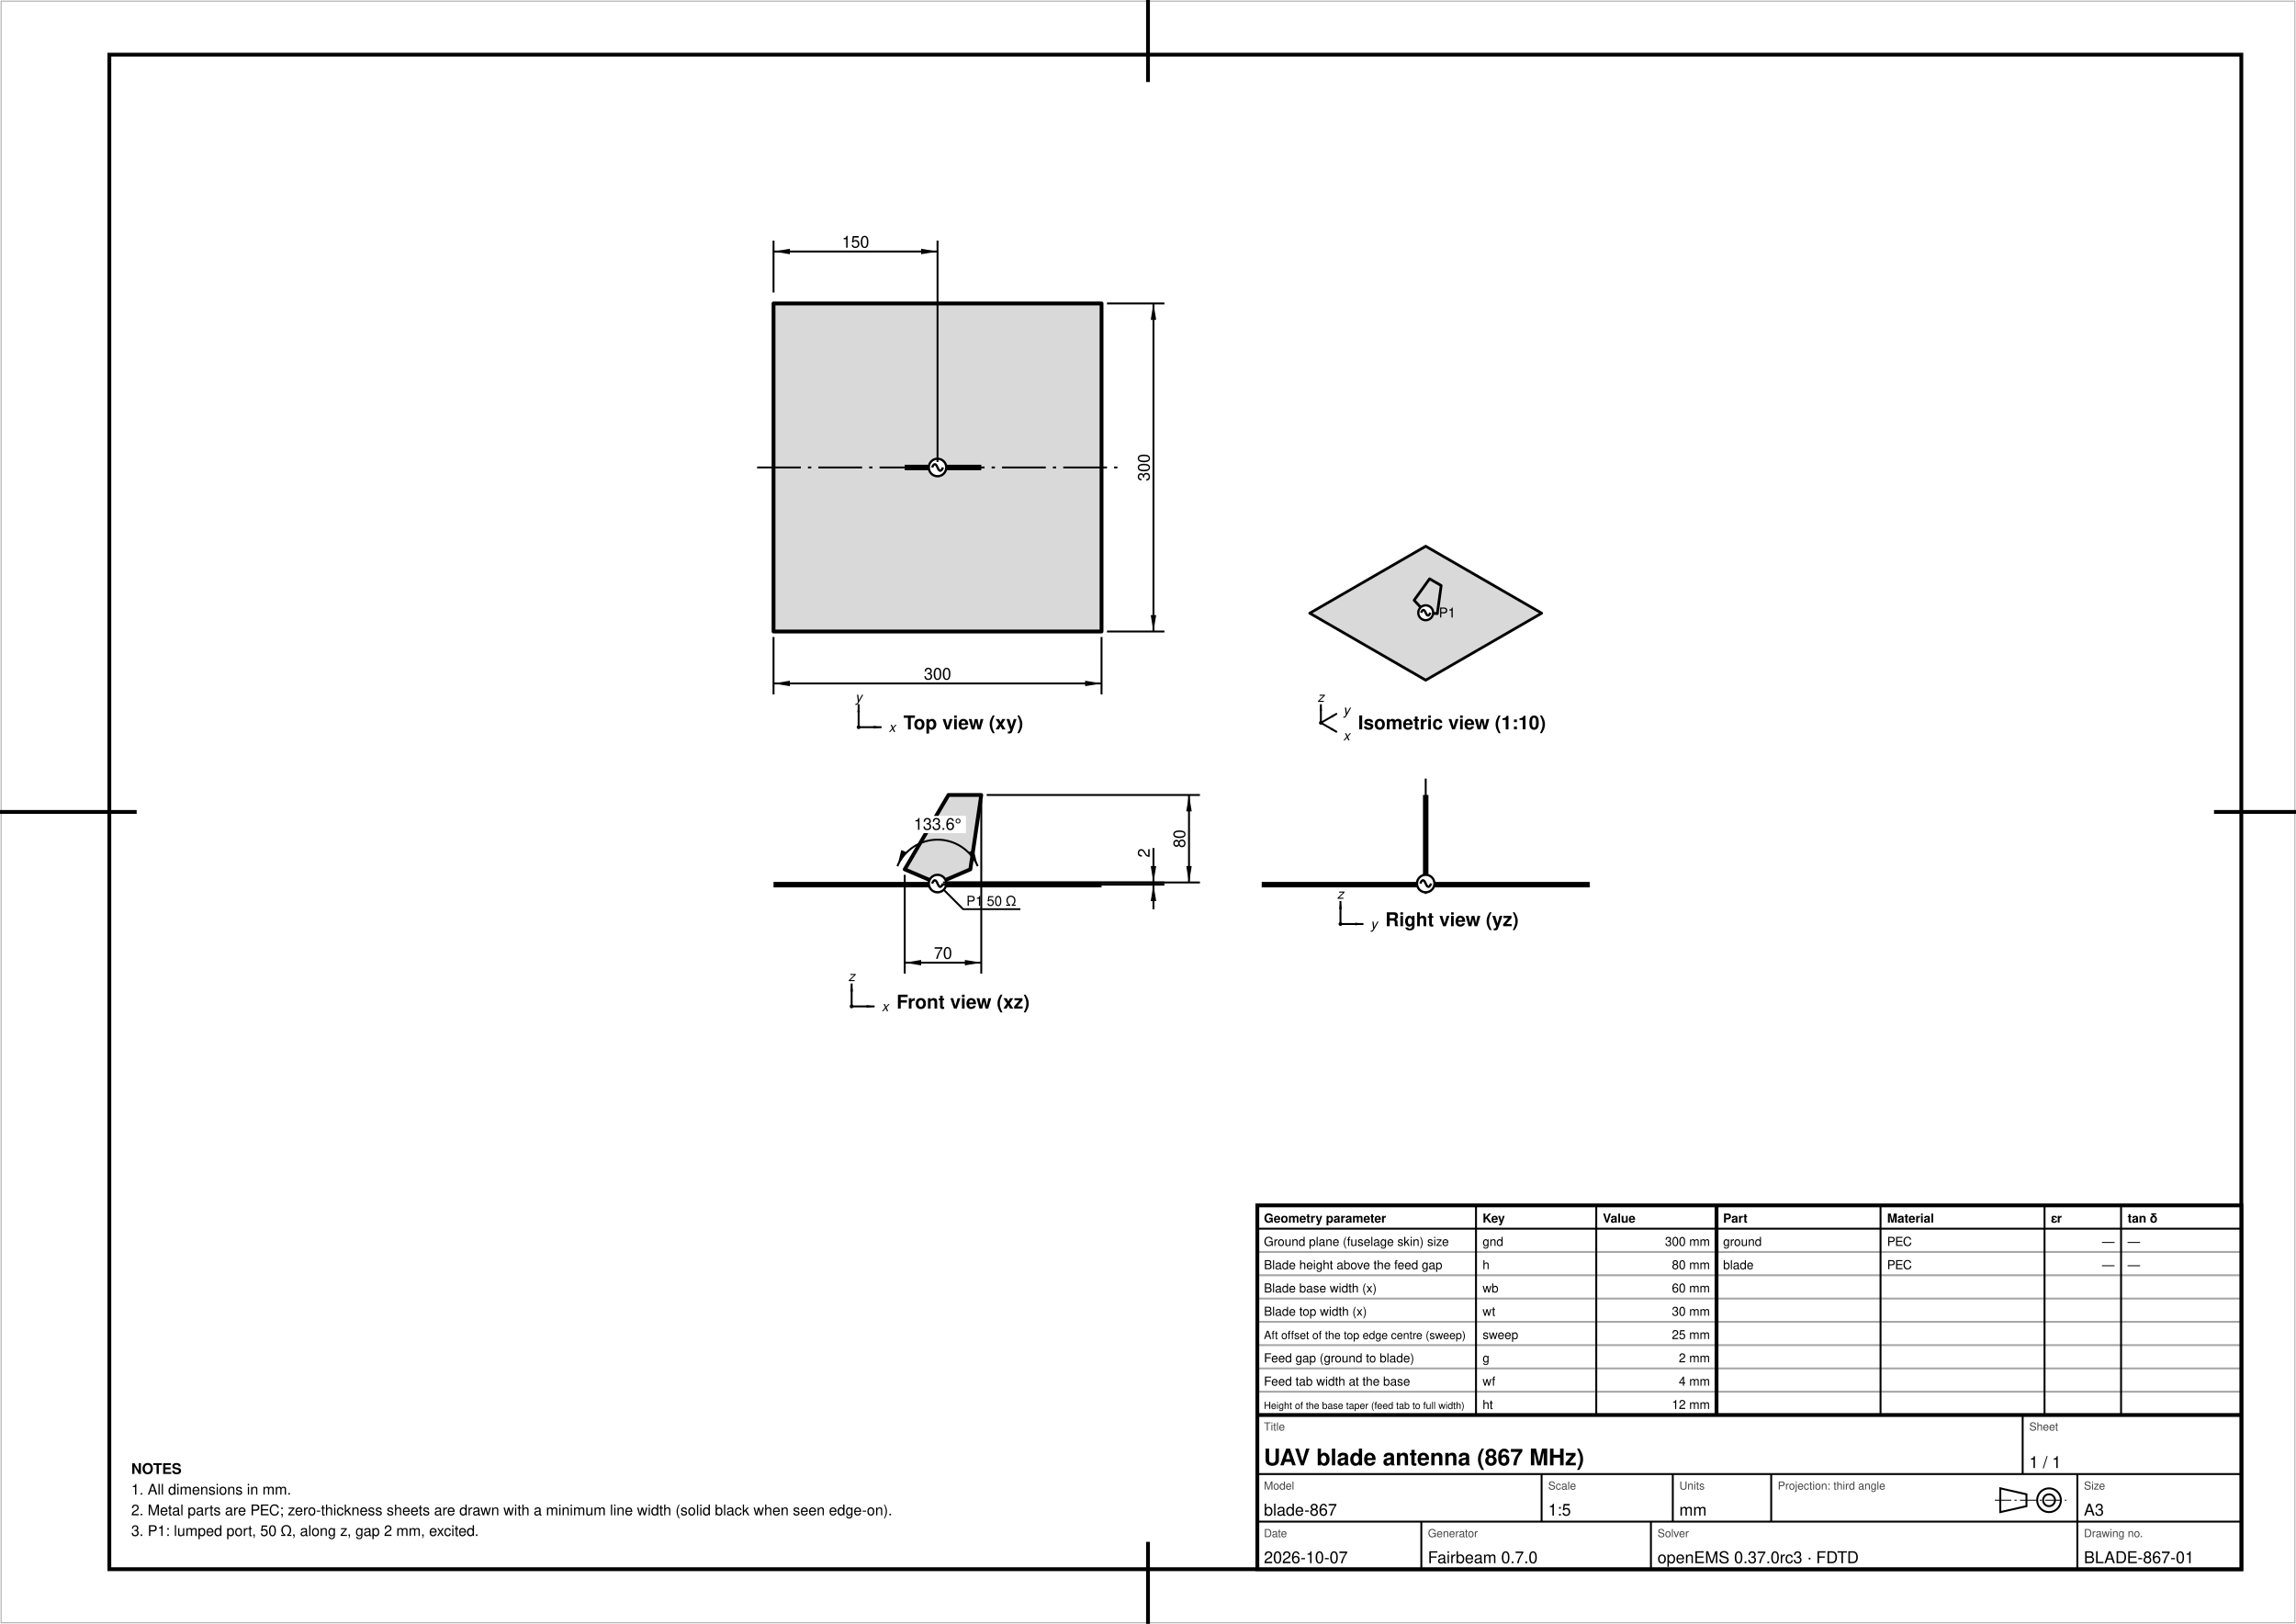
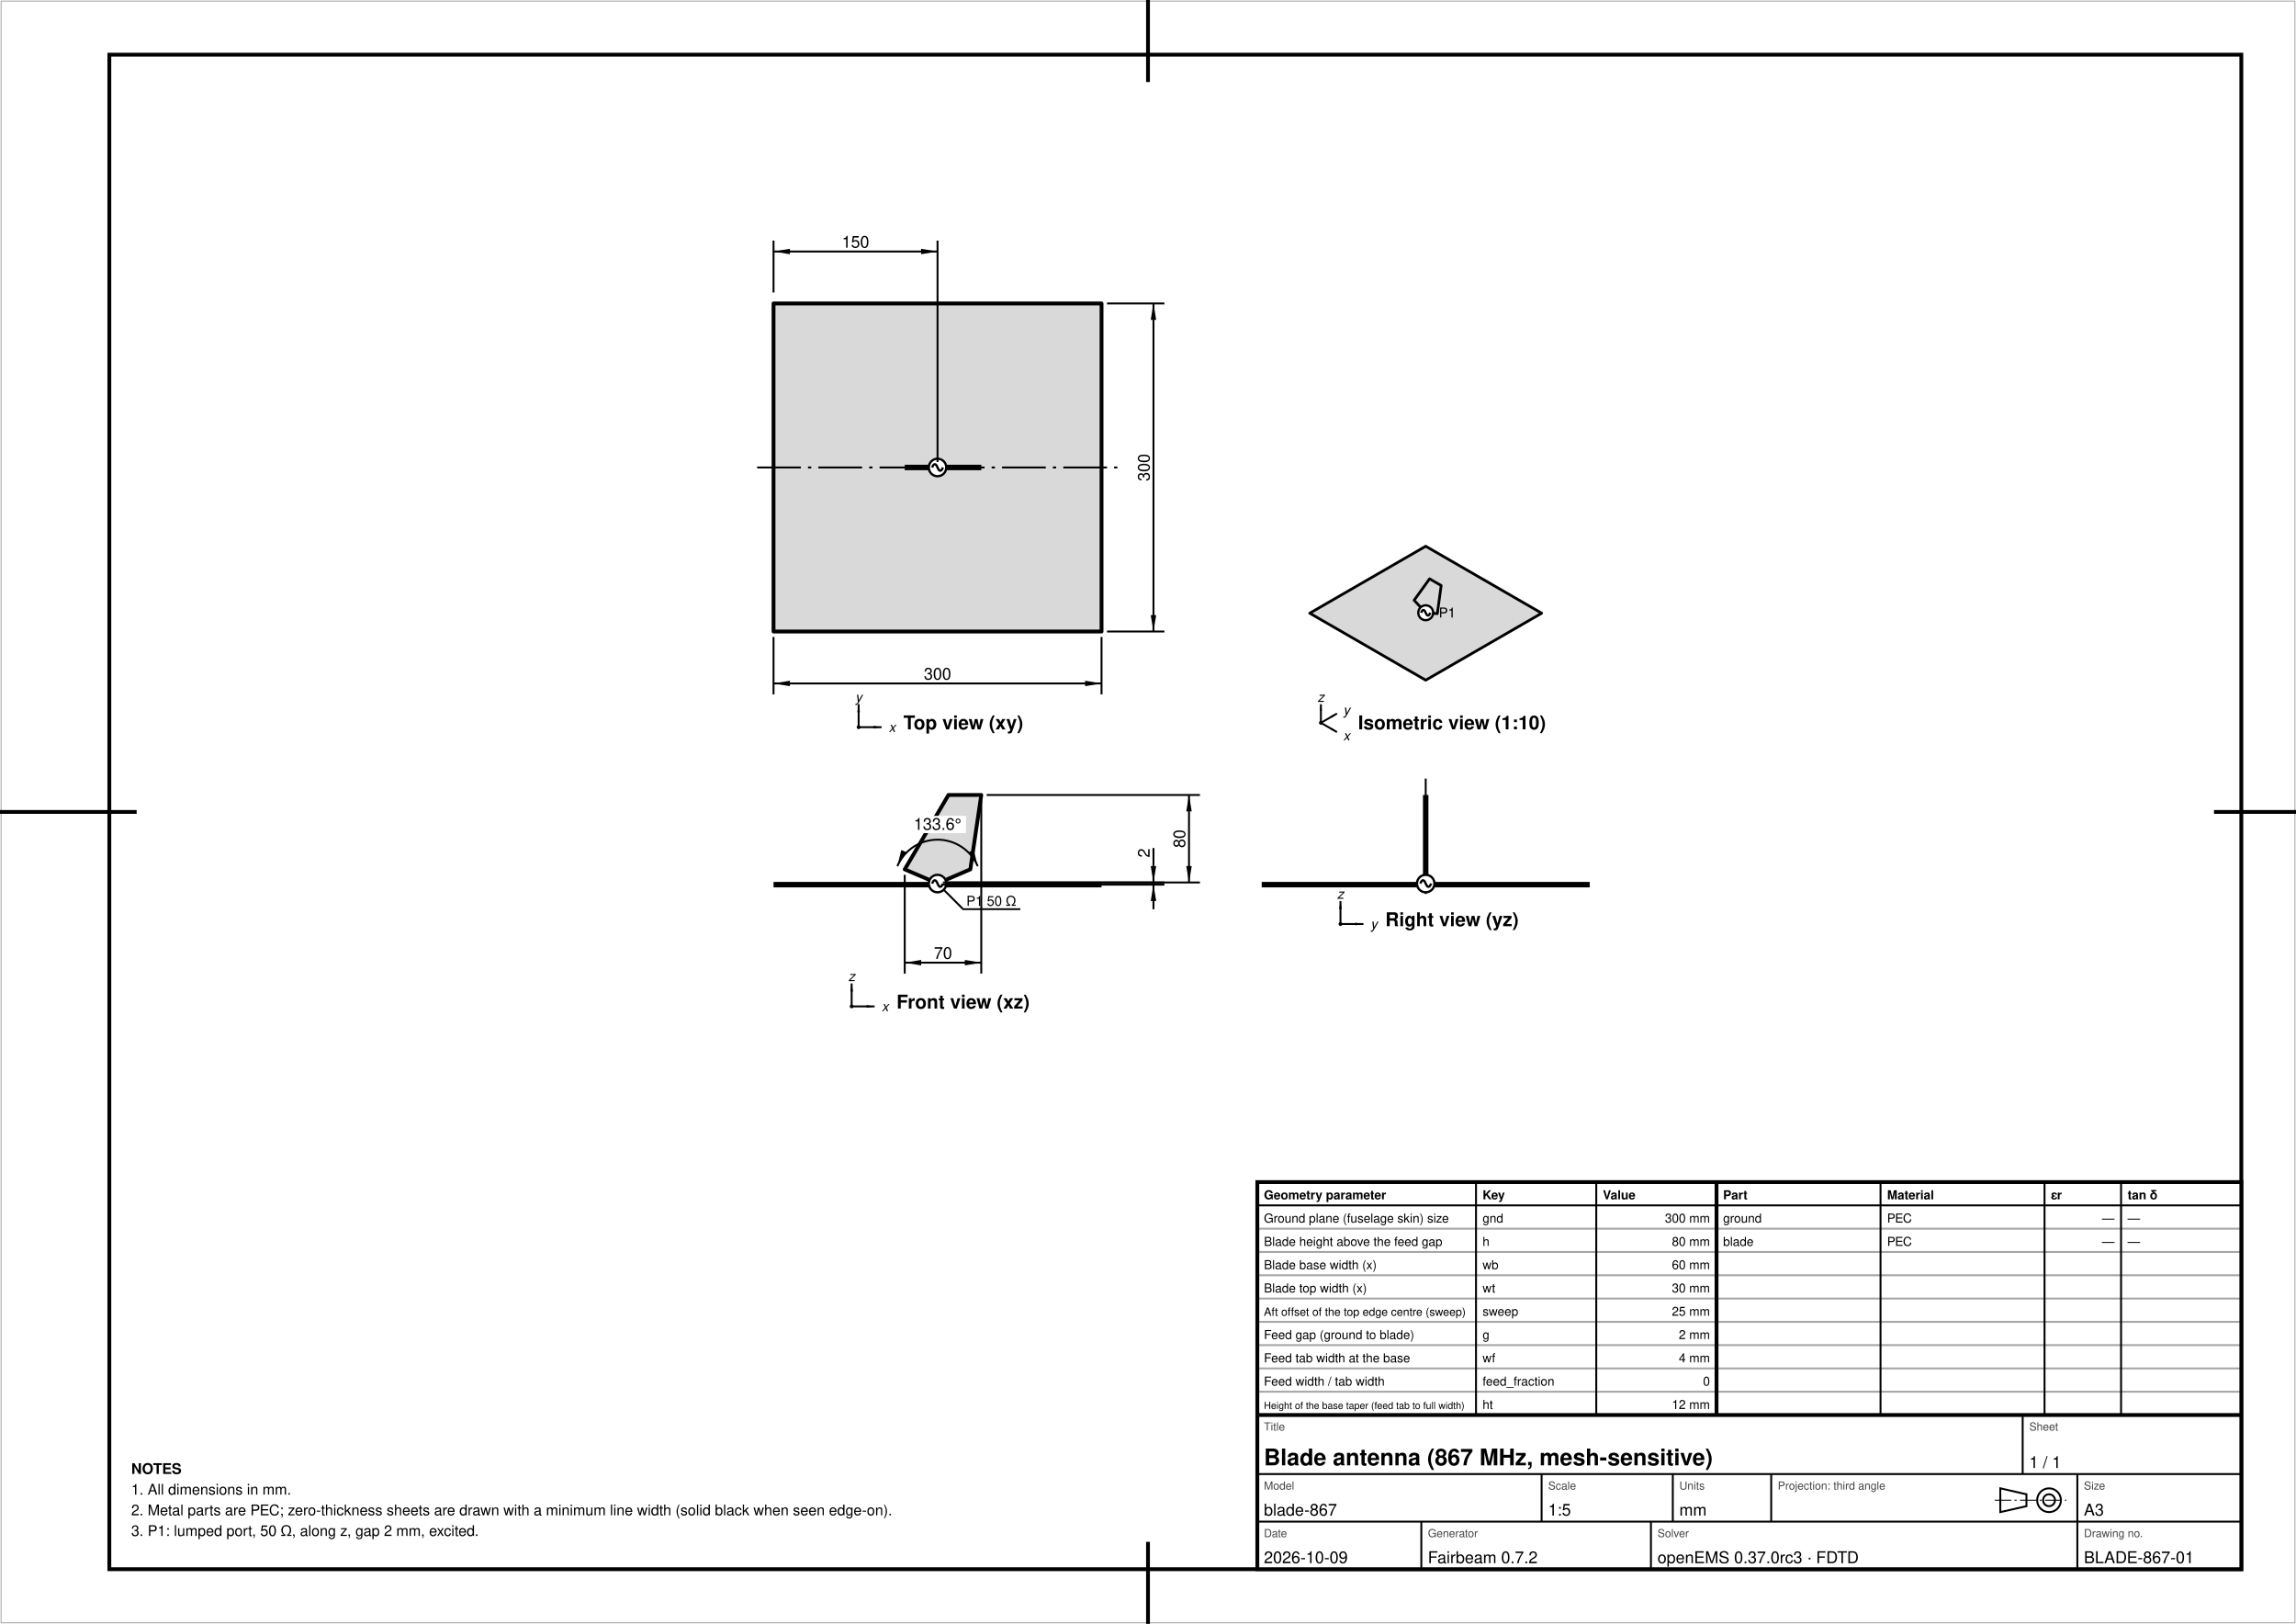
<svg xmlns="http://www.w3.org/2000/svg" version="1.1" width="420mm" height="297mm" viewBox="0 0 420 297" font-family="'IBM Plex Sans', Helvetica, Arial, sans-serif">
  <rect x="0" y="0" width="420" height="297" fill="#fff" stroke="none" />
  <g class="frame">
    <rect x="20" y="10" width="390" height="277" fill="none" stroke="#000" stroke-width="0.7" />
    <g stroke="#000" stroke-width="0.7">
      <line x1="210" y1="0" x2="210" y2="15" />
      <line x1="210" y1="282" x2="210" y2="297" />
      <line x1="0" y1="148.5" x2="25" y2="148.5" />
      <line x1="405" y1="148.5" x2="420" y2="148.5" />
    </g>
    <rect x="0.2" y="0.2" width="419.6" height="296.6" fill="none" stroke="#000" stroke-width="0.175" stroke-opacity="0.35" />
  </g>
  <g transform="translate(140.5 54.5)">
    <g class="view view-top">
      <g />
      <g fill="none" stroke="#000" stroke-width="0.5" />
      <g stroke-linejoin="round">
        <polygon points="1,61 61,61 61,1 1,1" fill="#d9d9d9" stroke="#000" stroke-width="0.7" />
        <rect x="25" y="30.5" width="14" height="1" fill="#000" stroke="none" />
      </g>
      <g stroke="#000" stroke-width="0.35" stroke-dasharray="8 1.3 0.6 1.3">
        <line x1="-2" y1="31" x2="64" y2="31" />
      </g>
      <g class="ports">
        <g>
          <circle cx="31" cy="31" r="1.6" fill="#fff" stroke="#000" stroke-width="0.42" />
          <path d="M30.008 31Q30.504 29.8 31 31T31.992 31" fill="none" stroke="#000" stroke-width="0.42" />
        </g>
      </g>
      <g class="dimensions">
        <g stroke="#000" stroke-width="0.35" fill="none">
          <line x1="1" y1="-1" x2="1" y2="-10.5" />
          <line x1="31" y1="30" x2="31" y2="-10.5" />
          <line x1="1" y1="-8.5" x2="31" y2="-8.5" />
          <line x1="1" y1="62" x2="1" y2="72.5" />
          <line x1="61" y1="62" x2="61" y2="72.5" />
          <line x1="1" y1="70.5" x2="61" y2="70.5" />
          <line x1="62" y1="1" x2="72.5" y2="1" />
          <line x1="62" y1="61" x2="72.5" y2="61" />
          <line x1="70.5" y1="1" x2="70.5" y2="61" />
        </g>
        <g>
          <polygon points="1,-8.5 4,-9 4,-8" fill="#000" stroke="none" />
          <polygon points="31,-8.5 28,-8 28,-9" fill="#000" stroke="none" />
          <polygon points="1,70.5 4,70 4,71" fill="#000" stroke="none" />
          <polygon points="61,70.5 58,71 58,70" fill="#000" stroke="none" />
          <polygon points="70.5,1 71,4 70,4" fill="#000" stroke="none" />
          <polygon points="70.5,61 70,58 71,58" fill="#000" stroke="none" />
        </g>
        <g fill="#000" font-size="3" stroke="none">
          <text x="16" y="-9.2" text-anchor="middle">150</text>
          <text x="31" y="69.8" text-anchor="middle">300</text>
          <text x="69.8" y="31" text-anchor="middle" transform="rotate(-90 69.8 31)">300</text>
        </g>
      </g>
      <g class="triad">
        <circle cx="16.566" cy="78.5" r="0.35" fill="#000" stroke="none" />
        <line x1="16.566" y1="78.5" x2="20.766" y2="78.5" stroke="#000" stroke-width="0.35" />
        <polygon points="20.766,78.5 19.296,78.745 19.296,78.255" fill="#000" stroke="none" />
        <text x="22.066" y="79.375" font-size="2.5" text-anchor="start" font-style="italic">x</text>
        <line x1="16.566" y1="78.5" x2="16.566" y2="74.3" stroke="#000" stroke-width="0.35" />
        <polygon points="16.566,74.3 16.811,75.77 16.321,75.77" fill="#000" stroke="none" />
        <text x="16.566" y="73.875" font-size="2.5" text-anchor="middle" font-style="italic">y</text>
      </g>
      <text x="24.766" y="78.9" font-size="3.5" font-weight="600">Top view (xy)</text>
    </g>
  </g>
  <g transform="translate(238.587 98.905)">
    <g class="view view-iso">
      <polygon points="1,13.247 22.213,25.495 43.426,13.247 22.213,1" fill="#d9d9d9" stroke="#000" stroke-width="0.5" stroke-linejoin="round" />
      <polygon points="22.072,13.002 22.355,13.166 24.335,13.329 25.042,8.185 22.92,6.96 20.092,10.88" fill="#d9d9d9" stroke="#000" stroke-width="0.5" stroke-linejoin="round" />
      <line x1="22.213" y1="13.247" x2="22.213" y2="13.084" stroke="#000" stroke-width="0.35" />
      <g>
        <circle cx="22.213" cy="13.166" r="1.36" fill="#fff" stroke="#000" stroke-width="0.42" />
        <path d="M21.37 13.166Q21.792 12.146 22.213 13.166T23.056 13.166" fill="none" stroke="#000" stroke-width="0.42" />
      </g>
      <text x="24.613" y="14.041" font-size="2.5">P1</text>
      <g class="triad">
        <circle cx="3.039" cy="33.295" r="0.35" fill="#000" stroke="none" />
        <line x1="3.039" y1="33.295" x2="5.984" y2="34.995" stroke="#000" stroke-width="0.35" />
        <polygon points="5.984,34.995 4.854,34.572 5.052,34.228" fill="#000" stroke="none" />
        <text x="7.11" y="36.52" font-size="2.5" text-anchor="start" font-style="italic">x</text>
        <line x1="3.039" y1="33.295" x2="5.984" y2="31.595" stroke="#000" stroke-width="0.35" />
        <polygon points="5.984,31.595 5.052,32.362 4.854,32.018" fill="#000" stroke="none" />
        <text x="7.11" y="31.82" font-size="2.5" text-anchor="start" font-style="italic">y</text>
        <line x1="3.039" y1="33.295" x2="3.039" y2="29.895" stroke="#000" stroke-width="0.35" />
        <polygon points="3.039,29.895 3.238,31.085 2.841,31.085" fill="#000" stroke="none" />
        <text x="3.039" y="29.47" font-size="2.5" text-anchor="middle" font-style="italic">z</text>
      </g>
      <text x="9.839" y="34.495" font-size="3.5" font-weight="600">Isometric view (1:10)</text>
    </g>
  </g>
  <g transform="translate(140.5 144.4)">
    <g class="view view-front">
      <g />
      <g fill="none" stroke="#000" stroke-width="0.5" />
      <g stroke-linejoin="round">
        <polygon points="30.6,17 31.4,17 37,14.6 39,1 33,1 25,14.6" fill="#d9d9d9" stroke="#000" stroke-width="0.7" />
        <rect x="1" y="16.9" width="60" height="1" fill="#000" stroke="none" />
      </g>
      <g class="ports">
        <line x1="31" y1="17.4" x2="31" y2="17" stroke="#000" stroke-width="0.35" />
        <g>
          <circle cx="31" cy="17.2" r="1.6" fill="#fff" stroke="#000" stroke-width="0.42" />
          <path d="M30.008 17.2Q30.504 16 31 17.2T31.992 17.2" fill="none" stroke="#000" stroke-width="0.42" />
        </g>
        <g>
          <polyline points="32.131,18.331 35.667,21.867 46.152,21.867" fill="none" stroke="#000" stroke-width="0.35" />
          <rect x="35.667" y="19.492" width="10.485" height="2.175" fill="#fff" stroke="none" fill-opacity="0.85" />
          <text x="36.267" y="21.267" font-size="2.5" text-anchor="start">P1 50 Ω</text>
        </g>
      </g>
      <g class="dimensions">
        <g stroke="#000" stroke-width="0.35" fill="none">
          <line x1="25" y1="15.6" x2="25" y2="33.667" />
          <line x1="39" y1="2" x2="39" y2="33.667" />
          <line x1="25" y1="31.667" x2="39" y2="31.667" />
          <line x1="32" y1="17" x2="72.5" y2="17" />
          <line x1="32" y1="17.4" x2="72.5" y2="17.4" />
          <line x1="70.5" y1="10.7" x2="70.5" y2="21.9" />
          <line x1="40" y1="1" x2="79" y2="1" />
          <line x1="32.4" y1="17" x2="79" y2="17" />
          <line x1="77" y1="1" x2="77" y2="17" />
        </g>
        <g>
          <polygon points="25,31.667 28,31.167 28,32.167" fill="#000" stroke="none" />
          <polygon points="39,31.667 36,32.167 36,31.167" fill="#000" stroke="none" />
          <polygon points="70.5,17 70,14 71,14" fill="#000" stroke="none" />
          <polygon points="70.5,17.4 71,20.4 70,20.4" fill="#000" stroke="none" />
          <polygon points="77,1 77.5,4 76.5,4" fill="#000" stroke="none" />
          <polygon points="77,17 76.5,14 77.5,14" fill="#000" stroke="none" />
        </g>
        <g fill="#000" font-size="3" stroke="none">
          <text x="32" y="30.967" text-anchor="middle">70</text>
          <text x="69.8" y="11.6" text-anchor="middle" transform="rotate(-90 69.8 11.6)">2</text>
          <text x="76.3" y="9" text-anchor="middle" transform="rotate(-90 76.3 9)">80</text>
        </g>
      </g>
      <g class="angle">
        <polyline points="23.647,14.02 23.896,13.493 24.182,12.986 24.505,12.5 24.863,12.04 25.252,11.607 25.673,11.203 26.122,10.831 26.596,10.493 27.094,10.19 27.613,9.924 28.149,9.697 28.701,9.509 29.265,9.362 29.838,9.256 30.418,9.193 31,9.171 31.582,9.193 32.162,9.256 32.735,9.362 33.299,9.509 33.851,9.697 34.387,9.924 34.906,10.19 35.404,10.493 35.878,10.831 36.327,11.203 36.748,11.607 37.137,12.04 37.495,12.5 37.818,12.986 38.104,13.493 38.353,14.02" fill="none" stroke="#000" stroke-width="0.35" />
        <polygon points="23.647,14.02 24.369,11.066 25.288,11.46" fill="#000" stroke="none" />
        <polygon points="38.353,14.02 36.712,11.46 37.631,11.066" fill="#000" stroke="none" />
        <rect x="25.79" y="4.821" width="10.42" height="3.15" fill="#fff" stroke="none" />
        <text x="31" y="7.371" font-size="3" text-anchor="middle" fill="#000">133.6°</text>
      </g>
      <g class="triad">
        <circle cx="15.288" cy="39.667" r="0.35" fill="#000" stroke="none" />
        <line x1="15.288" y1="39.667" x2="19.488" y2="39.667" stroke="#000" stroke-width="0.35" />
        <polygon points="19.488,39.667 18.018,39.912 18.018,39.422" fill="#000" stroke="none" />
        <text x="20.788" y="40.542" font-size="2.5" text-anchor="start" font-style="italic">x</text>
        <line x1="15.288" y1="39.667" x2="15.288" y2="35.467" stroke="#000" stroke-width="0.35" />
        <polygon points="15.288,35.467 15.533,36.937 15.043,36.937" fill="#000" stroke="none" />
        <text x="15.288" y="35.042" font-size="2.5" text-anchor="middle" font-style="italic">z</text>
      </g>
      <text x="23.488" y="40.067" font-size="3.5" font-weight="600">Front view (xz)</text>
    </g>
  </g>
  <g transform="translate(229.8 144.4)">
    <g class="view view-side">
      <g />
      <g fill="none" stroke="#000" stroke-width="0.5" />
      <g stroke-linejoin="round">
        <rect x="30.5" y="1" width="1" height="16" fill="#000" stroke="none" />
        <rect x="1" y="16.9" width="60" height="1" fill="#000" stroke="none" />
      </g>
      <g stroke="#000" stroke-width="0.35" stroke-dasharray="8 1.3 0.6 1.3">
        <line x1="31" y1="-2" x2="31" y2="20.4" />
      </g>
      <g class="ports">
        <line x1="31" y1="17.4" x2="31" y2="17" stroke="#000" stroke-width="0.35" />
        <g>
          <circle cx="31" cy="17.2" r="1.6" fill="#fff" stroke="#000" stroke-width="0.42" />
          <path d="M30.008 17.2Q30.504 16 31 17.2T31.992 17.2" fill="none" stroke="#000" stroke-width="0.42" />
        </g>
      </g>
      <g class="triad">
        <circle cx="15.407" cy="24.6" r="0.35" fill="#000" stroke="none" />
        <line x1="15.407" y1="24.6" x2="19.607" y2="24.6" stroke="#000" stroke-width="0.35" />
        <polygon points="19.607,24.6 18.137,24.845 18.137,24.355" fill="#000" stroke="none" />
        <text x="20.907" y="25.475" font-size="2.5" text-anchor="start" font-style="italic">y</text>
        <line x1="15.407" y1="24.6" x2="15.407" y2="20.4" stroke="#000" stroke-width="0.35" />
        <polygon points="15.407,20.4 15.652,21.87 15.162,21.87" fill="#000" stroke="none" />
        <text x="15.407" y="19.975" font-size="2.5" text-anchor="middle" font-style="italic">z</text>
      </g>
      <text x="23.607" y="25" font-size="3.5" font-weight="600">Right view (yz)</text>
    </g>
  </g>
  <g font-size="2.7" fill="#000" class="notes">
    <text x="24" y="269.58" font-weight="600">NOTES</text>
    <text x="24" y="273.36">1. All dimensions in mm.</text>
    <text x="24" y="277.14">2. Metal parts are PEC; zero-thickness sheets are drawn with a minimum line width (solid black when seen edge-on).</text>
    <text x="24" y="280.92">3. P1: lumped port, 50 Ω, along z, gap 2 mm, excited.</text>
  </g>
  <g class="title-block">
-     <rect x="230" y="220.46" width="180" height="66.54" fill="#fff" stroke="#000" stroke-width="0.7" />
-     <line x1="314" y1="220.46" x2="314" y2="258.8" stroke="#000" stroke-width="0.7" />
+     <rect x="230" y="216.2" width="180" height="70.8" fill="#fff" stroke="#000" stroke-width="0.7" />
+     <line x1="314" y1="216.2" x2="314" y2="258.8" stroke="#000" stroke-width="0.7" />
    <line x1="230" y1="258.8" x2="410" y2="258.8" stroke="#000" stroke-width="0.7" />
    <line x1="370" y1="258.8" x2="370" y2="269.6" stroke="#000" stroke-width="0.35" />
    <line x1="230" y1="269.6" x2="410" y2="269.6" stroke="#000" stroke-width="0.35" />
    <line x1="282" y1="269.6" x2="282" y2="278.3" stroke="#000" stroke-width="0.35" />
    <line x1="306" y1="269.6" x2="306" y2="278.3" stroke="#000" stroke-width="0.35" />
    <line x1="324" y1="269.6" x2="324" y2="278.3" stroke="#000" stroke-width="0.35" />
    <g>
-       <polygon points="365.908,272.21 370.693,273.298 370.693,275.473 365.908,276.56" fill="none" stroke="#000" stroke-width="0.35" />
+       <polygon points="365.908,272.21 370.693,273.298 370.693,275.472 365.908,276.56" fill="none" stroke="#000" stroke-width="0.35" />
      <circle cx="374.825" cy="274.385" r="2.175" fill="none" stroke="#000" stroke-width="0.35" />
      <circle cx="374.825" cy="274.385" r="1.088" fill="none" stroke="#000" stroke-width="0.35" />
      <line x1="364.908" y1="274.385" x2="378" y2="274.385" stroke="#000" stroke-width="0.175" stroke-dasharray="3 0.6 0.4 0.6" />
    </g>
    <line x1="380" y1="269.6" x2="380" y2="278.3" stroke="#000" stroke-width="0.35" />
    <line x1="230" y1="278.3" x2="410" y2="278.3" stroke="#000" stroke-width="0.35" />
    <line x1="260" y1="278.3" x2="260" y2="287" stroke="#000" stroke-width="0.35" />
    <line x1="302" y1="278.3" x2="302" y2="287" stroke="#000" stroke-width="0.35" />
    <line x1="380" y1="278.3" x2="380" y2="287" stroke="#000" stroke-width="0.35" />
    <g stroke="#000" stroke-width="0.35">
-       <line x1="230" y1="224.72" x2="410" y2="224.72" stroke-opacity="1" />
+       <line x1="230" y1="220.46" x2="410" y2="220.46" stroke-opacity="1" />
+       <line x1="230" y1="224.72" x2="410" y2="224.72" stroke-opacity="0.35" />
      <line x1="230" y1="228.98" x2="410" y2="228.98" stroke-opacity="0.35" />
      <line x1="230" y1="233.24" x2="410" y2="233.24" stroke-opacity="0.35" />
      <line x1="230" y1="237.5" x2="410" y2="237.5" stroke-opacity="0.35" />
      <line x1="230" y1="241.76" x2="410" y2="241.76" stroke-opacity="0.35" />
      <line x1="230" y1="246.02" x2="410" y2="246.02" stroke-opacity="0.35" />
      <line x1="230" y1="250.28" x2="410" y2="250.28" stroke-opacity="0.35" />
      <line x1="230" y1="254.54" x2="410" y2="254.54" stroke-opacity="0.35" />
-       <line x1="270" y1="220.46" x2="270" y2="258.8" />
-       <line x1="292" y1="220.46" x2="292" y2="258.8" />
-       <line x1="344" y1="220.46" x2="344" y2="258.8" />
-       <line x1="374" y1="220.46" x2="374" y2="258.8" />
-       <line x1="388" y1="220.46" x2="388" y2="258.8" />
+       <line x1="270" y1="216.2" x2="270" y2="258.8" />
+       <line x1="292" y1="216.2" x2="292" y2="258.8" />
+       <line x1="344" y1="216.2" x2="344" y2="258.8" />
+       <line x1="374" y1="216.2" x2="374" y2="258.8" />
+       <line x1="388" y1="216.2" x2="388" y2="258.8" />
    </g>
    <g fill="#000">
-       <text x="231.2" y="223.612" font-weight="600" font-size="2.28">Geometry parameter</text>
-       <text x="231.2" y="227.872" font-size="2.28">Ground plane (fuselage skin) size</text>
-       <text x="231.2" y="232.132" font-size="2.28">Blade height above the feed gap</text>
-       <text x="231.2" y="236.392" font-size="2.28">Blade base width (x)</text>
-       <text x="231.2" y="240.652" font-size="2.28">Blade top width (x)</text>
-       <text x="231.2" y="244.912" font-size="2.077">Aft offset of the top edge centre (sweep)</text>
-       <text x="231.2" y="249.172" font-size="2.28">Feed gap (ground to blade)</text>
-       <text x="231.2" y="253.432" font-size="2.28">Feed tab width at the base</text>
+       <text x="231.2" y="219.352" font-weight="600" font-size="2.28">Geometry parameter</text>
+       <text x="231.2" y="223.612" font-size="2.28">Ground plane (fuselage skin) size</text>
+       <text x="231.2" y="227.872" font-size="2.28">Blade height above the feed gap</text>
+       <text x="231.2" y="232.132" font-size="2.28">Blade base width (x)</text>
+       <text x="231.2" y="236.392" font-size="2.28">Blade top width (x)</text>
+       <text x="231.2" y="240.652" font-size="2.077">Aft offset of the top edge centre (sweep)</text>
+       <text x="231.2" y="244.912" font-size="2.28">Feed gap (ground to blade)</text>
+       <text x="231.2" y="249.172" font-size="2.28">Feed tab width at the base</text>
+       <text x="231.2" y="253.432" font-size="2.28">Feed width / tab width</text>
      <text x="231.2" y="257.692" font-size="1.794">Height of the base taper (feed tab to full width)</text>
-       <text x="271.2" y="223.612" font-weight="600" font-size="2.28">Key</text>
-       <text x="271.2" y="227.872" font-size="2.28">gnd</text>
-       <text x="271.2" y="232.132" font-size="2.28">h</text>
-       <text x="271.2" y="236.392" font-size="2.28">wb</text>
-       <text x="271.2" y="240.652" font-size="2.28">wt</text>
-       <text x="271.2" y="244.912" font-size="2.28">sweep</text>
-       <text x="271.2" y="249.172" font-size="2.28">g</text>
-       <text x="271.2" y="253.432" font-size="2.28">wf</text>
+       <text x="271.2" y="219.352" font-weight="600" font-size="2.28">Key</text>
+       <text x="271.2" y="223.612" font-size="2.28">gnd</text>
+       <text x="271.2" y="227.872" font-size="2.28">h</text>
+       <text x="271.2" y="232.132" font-size="2.28">wb</text>
+       <text x="271.2" y="236.392" font-size="2.28">wt</text>
+       <text x="271.2" y="240.652" font-size="2.28">sweep</text>
+       <text x="271.2" y="244.912" font-size="2.28">g</text>
+       <text x="271.2" y="249.172" font-size="2.28">wf</text>
+       <text x="271.2" y="253.432" font-size="2.28">feed_fraction</text>
      <text x="271.2" y="257.692" font-size="2.28">ht</text>
-       <text x="293.2" y="223.612" font-weight="600" font-size="2.28">Value</text>
-       <text x="312.8" y="227.872" text-anchor="end" font-size="2.28">300 mm</text>
-       <text x="312.8" y="232.132" text-anchor="end" font-size="2.28">80 mm</text>
-       <text x="312.8" y="236.392" text-anchor="end" font-size="2.28">60 mm</text>
-       <text x="312.8" y="240.652" text-anchor="end" font-size="2.28">30 mm</text>
-       <text x="312.8" y="244.912" text-anchor="end" font-size="2.28">25 mm</text>
-       <text x="312.8" y="249.172" text-anchor="end" font-size="2.28">2 mm</text>
-       <text x="312.8" y="253.432" text-anchor="end" font-size="2.28">4 mm</text>
+       <text x="293.2" y="219.352" font-weight="600" font-size="2.28">Value</text>
+       <text x="312.8" y="223.612" text-anchor="end" font-size="2.28">300 mm</text>
+       <text x="312.8" y="227.872" text-anchor="end" font-size="2.28">80 mm</text>
+       <text x="312.8" y="232.132" text-anchor="end" font-size="2.28">60 mm</text>
+       <text x="312.8" y="236.392" text-anchor="end" font-size="2.28">30 mm</text>
+       <text x="312.8" y="240.652" text-anchor="end" font-size="2.28">25 mm</text>
+       <text x="312.8" y="244.912" text-anchor="end" font-size="2.28">2 mm</text>
+       <text x="312.8" y="249.172" text-anchor="end" font-size="2.28">4 mm</text>
+       <text x="312.8" y="253.432" text-anchor="end" font-size="2.28">0</text>
      <text x="312.8" y="257.692" text-anchor="end" font-size="2.28">12 mm</text>
-       <text x="315.2" y="223.612" font-weight="600" font-size="2.28">Part</text>
-       <text x="315.2" y="227.872" font-size="2.28">ground</text>
-       <text x="315.2" y="232.132" font-size="2.28">blade</text>
-       <text x="345.2" y="223.612" font-weight="600" font-size="2.28">Material</text>
+       <text x="315.2" y="219.352" font-weight="600" font-size="2.28">Part</text>
+       <text x="315.2" y="223.612" font-size="2.28">ground</text>
+       <text x="315.2" y="227.872" font-size="2.28">blade</text>
+       <text x="345.2" y="219.352" font-weight="600" font-size="2.28">Material</text>
+       <text x="345.2" y="223.612" font-size="2.28">PEC</text>
      <text x="345.2" y="227.872" font-size="2.28">PEC</text>
-       <text x="345.2" y="232.132" font-size="2.28">PEC</text>
-       <text x="375.2" y="223.612" font-weight="600" font-size="2.28">εr</text>
+       <text x="375.2" y="219.352" font-weight="600" font-size="2.28">εr</text>
+       <text x="386.8" y="223.612" text-anchor="end" font-size="2.28">—</text>
      <text x="386.8" y="227.872" text-anchor="end" font-size="2.28">—</text>
-       <text x="386.8" y="232.132" text-anchor="end" font-size="2.28">—</text>
-       <text x="389.2" y="223.612" font-weight="600" font-size="2.28">tan δ</text>
+       <text x="389.2" y="219.352" font-weight="600" font-size="2.28">tan δ</text>
+       <text x="389.2" y="223.612" font-size="2.28">—</text>
      <text x="389.2" y="227.872" font-size="2.28">—</text>
-       <text x="389.2" y="232.132" font-size="2.28">—</text>
      <text x="231.2" y="261.64" font-size="2.04" fill="#444">Title</text>
-       <text x="231.2" y="268" font-size="4.2" font-weight="600">UAV blade antenna (867 MHz)</text>
+       <text x="231.2" y="268" font-size="4.2" font-weight="600">Blade antenna (867 MHz, mesh-sensitive)</text>
      <text x="371.2" y="261.64" font-size="2.04" fill="#444">Sheet</text>
      <text x="371.2" y="268.5" font-size="3">1 / 1</text>
      <text x="231.2" y="272.44" font-size="2.04" fill="#444">Model</text>
      <text x="231.2" y="277.2" font-size="3">blade-867</text>
      <text x="283.2" y="272.44" font-size="2.04" fill="#444">Scale</text>
      <text x="283.2" y="277.2" font-size="3">1:5</text>
      <text x="307.2" y="272.44" font-size="2.04" fill="#444">Units</text>
      <text x="307.2" y="277.2" font-size="3">mm</text>
      <text x="325.2" y="272.44" font-size="2.04" fill="#444">Projection: third angle</text>
      <text x="381.2" y="272.44" font-size="2.04" fill="#444">Size</text>
      <text x="381.2" y="277.2" font-size="3">A3</text>
      <text x="231.2" y="281.14" font-size="2.04" fill="#444">Date</text>
-       <text x="231.2" y="285.9" font-size="3">2026-10-07</text>
+       <text x="231.2" y="285.9" font-size="3">2026-10-09</text>
      <text x="261.2" y="281.14" font-size="2.04" fill="#444">Generator</text>
-       <text x="261.2" y="285.9" font-size="3">Fairbeam 0.7.0</text>
+       <text x="261.2" y="285.9" font-size="3">Fairbeam 0.7.2</text>
      <text x="303.2" y="281.14" font-size="2.04" fill="#444">Solver</text>
      <text x="303.2" y="285.9" font-size="3">openEMS 0.37.0rc3 · FDTD</text>
      <text x="381.2" y="281.14" font-size="2.04" fill="#444">Drawing no.</text>
      <text x="381.2" y="285.9" font-size="3">BLADE-867-01</text>
    </g>
  </g>
</svg>
